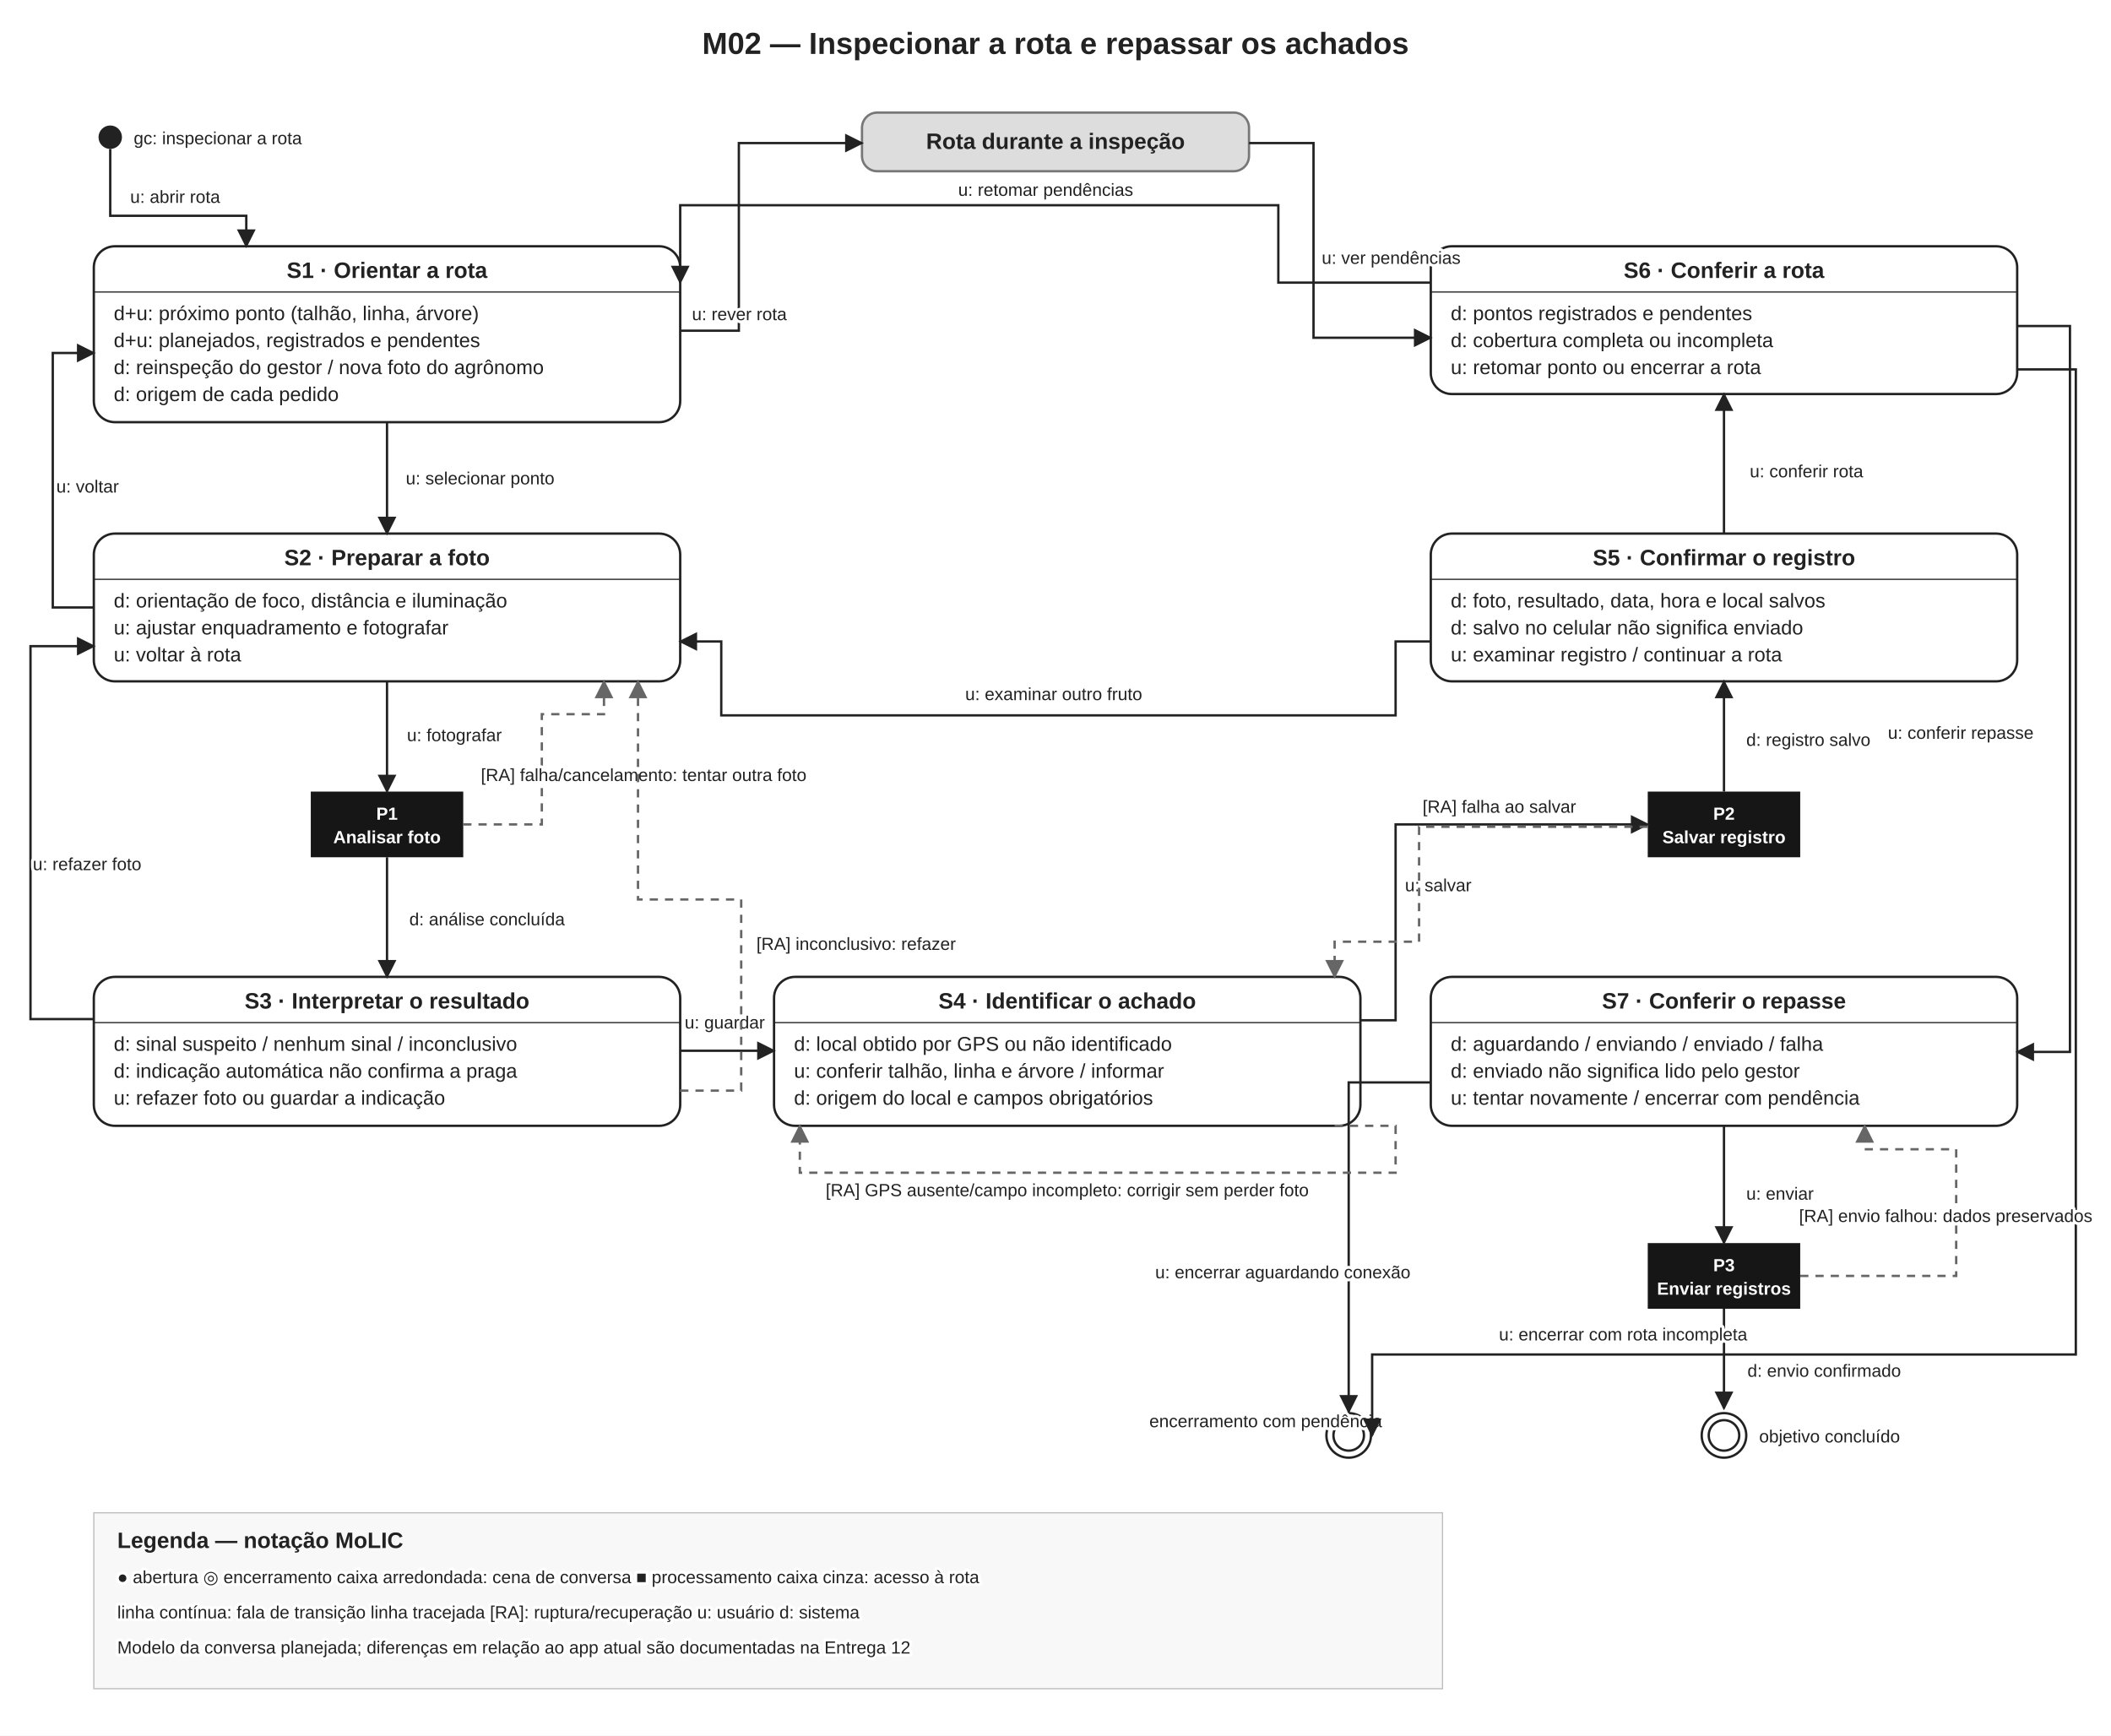
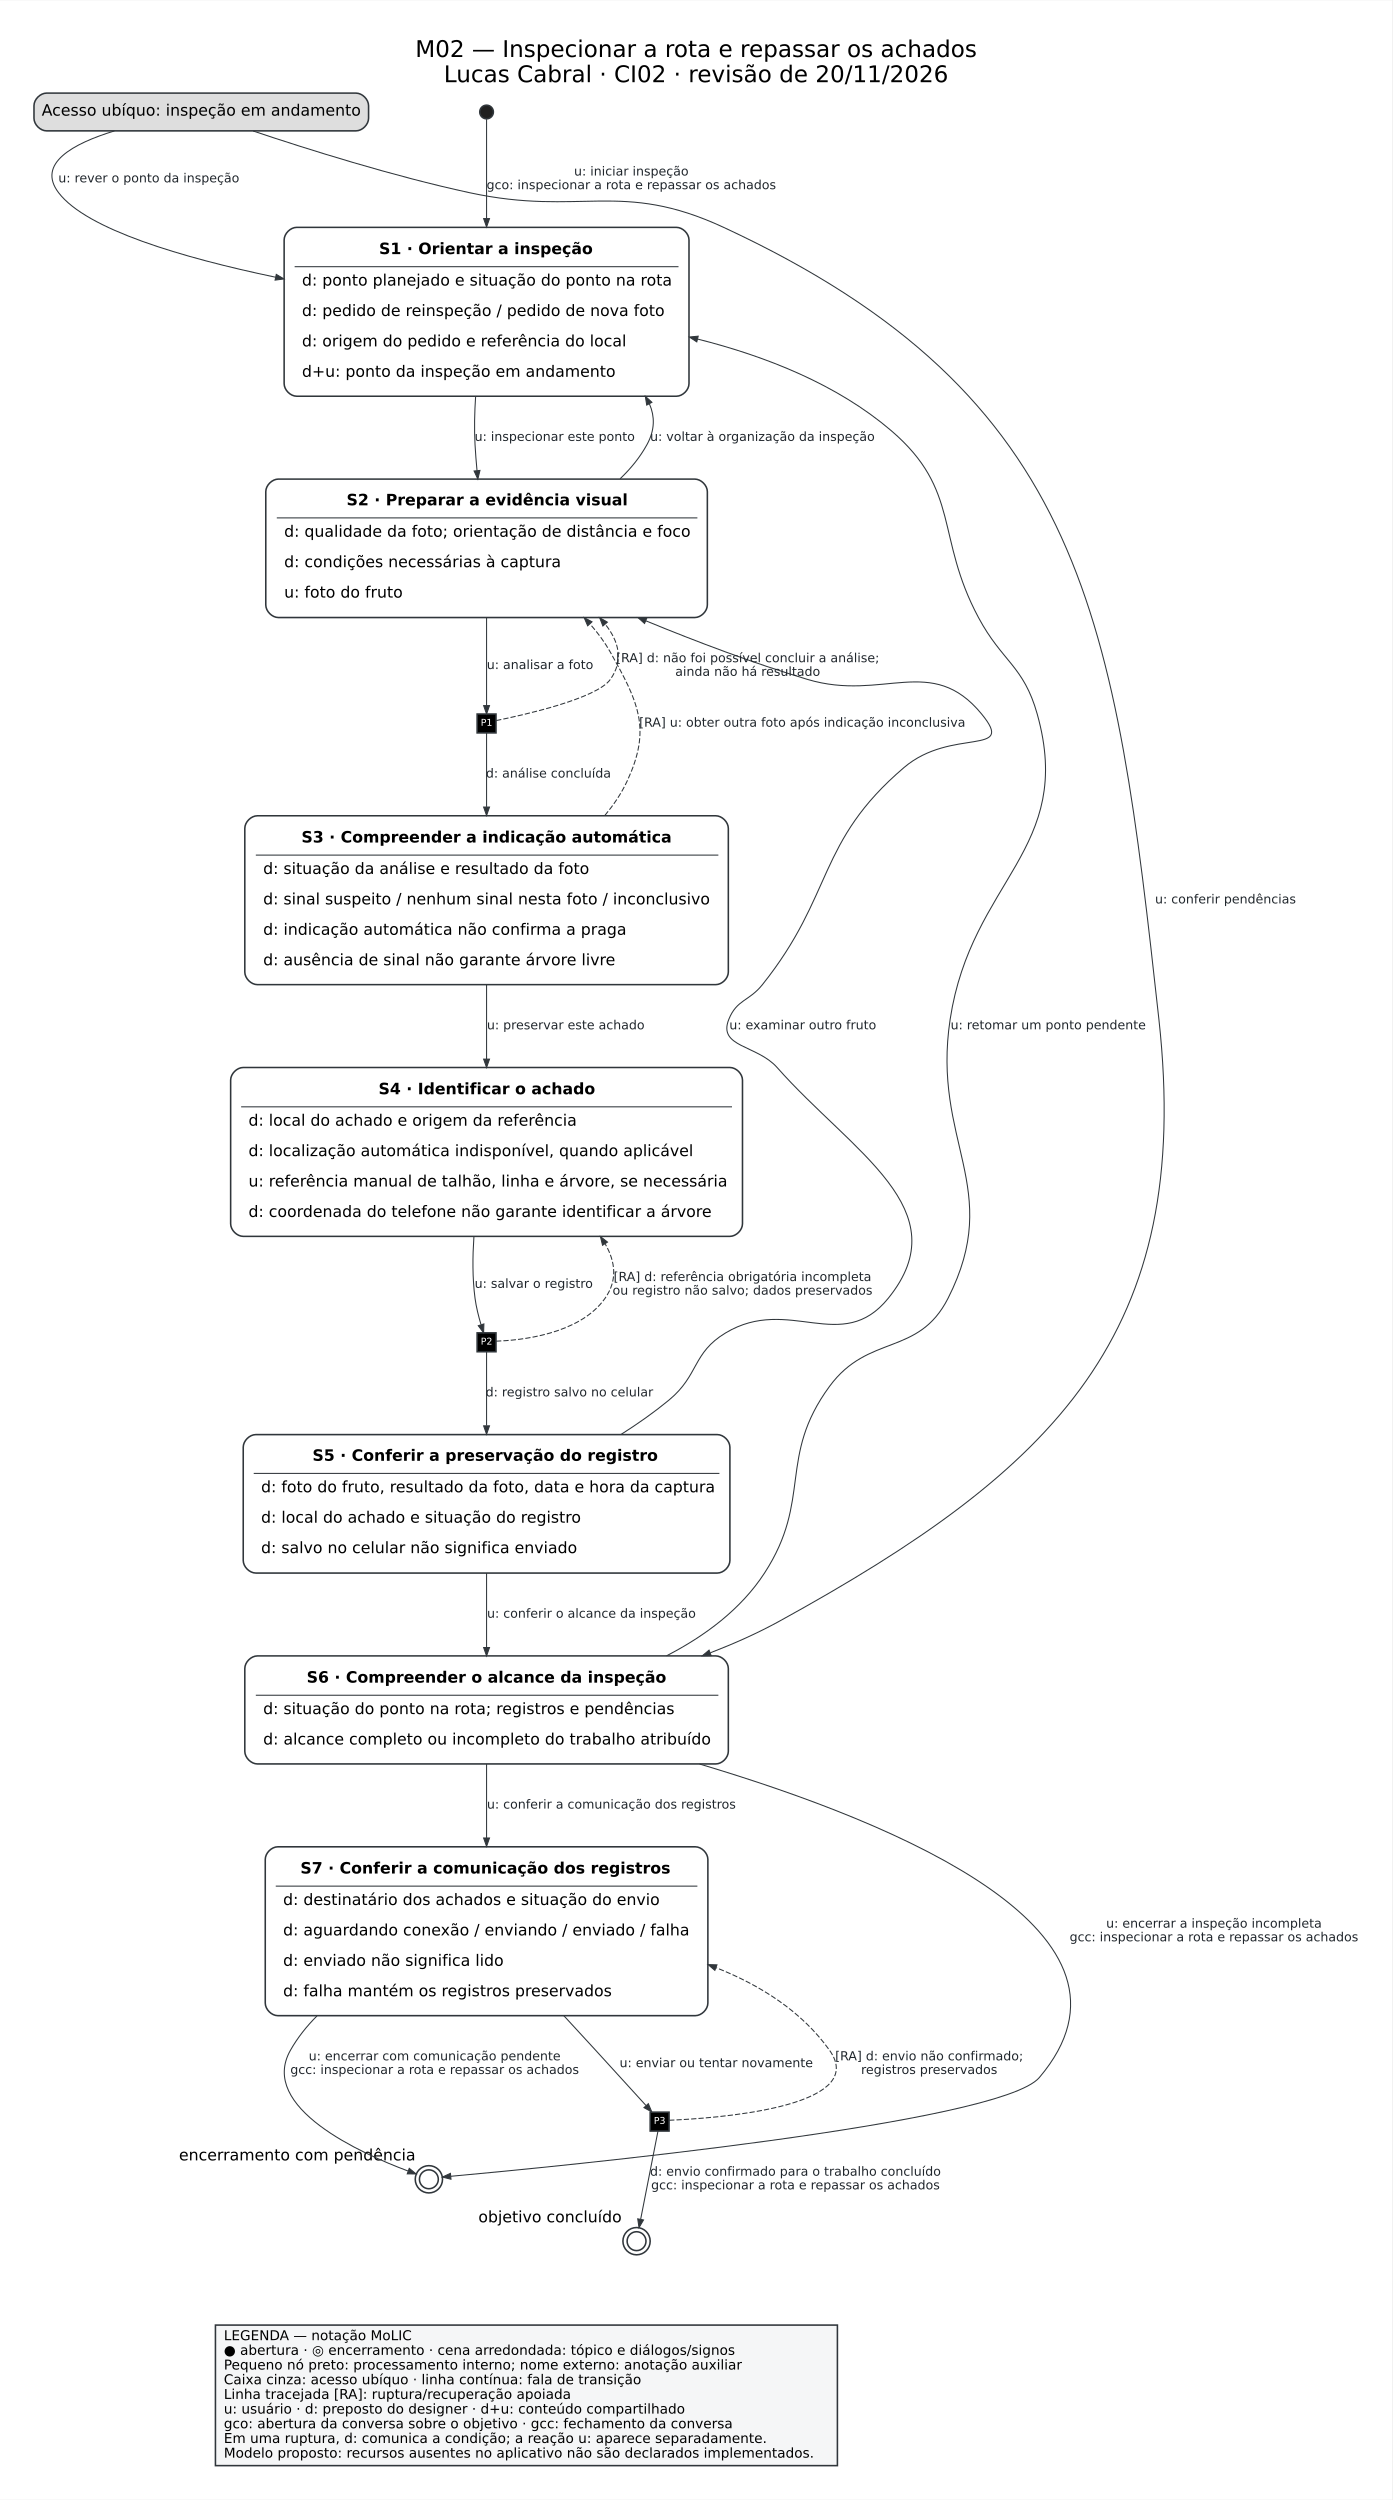
- <svg xmlns="http://www.w3.org/2000/svg" width="1800" height="1480" viewBox="0 0 1800 1480" role="img" aria-labelledby="ttl ds">
-   <defs>
-     <marker id="a" viewBox="0 0 10 10" refX="9" refY="5" markerWidth="8" markerHeight="8" orient="auto">
-       <path d="M0 0L10 5L0 10Z" fill="#222" />
-     </marker>
-     <marker id="b" viewBox="0 0 10 10" refX="9" refY="5" markerWidth="8" markerHeight="8" orient="auto">
-       <path d="M0 0L10 5L0 10Z" fill="#666" />
-     </marker>
-   </defs>
-   <style>text{font-family:Arial,Helvetica,sans-serif;fill:#222} .box{fill:white;stroke:#222;stroke-width:2}.main{fill:none;stroke:#222;stroke-width:2;marker-end:url(#a)}.rec{fill:none;stroke:#666;stroke-width:2;stroke-dasharray:7 6;marker-end:url(#b)}.t{font-size:26px;font-weight:bold}.h{font-size:19px;font-weight:bold}.body{font-size:17px}.lab{font-size:15px;paint-order:stroke;stroke:#fff;stroke-width:5px;stroke-linejoin:round}.p{fill:#161616}.pt{fill:#fff;font-size:15px;font-weight:bold}.gray{fill:#ddd;stroke:#777;stroke-width:2}</style>
-   <rect width="1800" height="1480" fill="white" />
-   <text x="900" y="46" class="t" text-anchor="middle">M02 — Inspecionar a rota e repassar os achados</text>
-   <circle cx="94" cy="117" r="10" fill="#222" />
-   <text x="114" y="123" class="lab" text-anchor="start">gc: inspecionar a rota</text>
-   <rect class="gray" x="735" y="96" width="330" height="50" rx="13" />
-   <text x="900" y="127" class="h" text-anchor="middle">Rota durante a inspeção</text>
-   <rect class="box" x="80" y="210" width="500" height="150" rx="18" />
-   <line x1="80" y1="249" x2="580" y2="249" stroke="#222" />
-   <text x="330" y="237" class="h" text-anchor="middle">S1 · Orientar a rota</text>
-   <text x="97" y="273" class="body" text-anchor="start">d+u: próximo ponto (talhão, linha, árvore)</text>
-   <text x="97" y="296" class="body" text-anchor="start">d+u: planejados, registrados e pendentes</text>
-   <text x="97" y="319" class="body" text-anchor="start">d: reinspeção do gestor / nova foto do agrônomo</text>
-   <text x="97" y="342" class="body" text-anchor="start">d: origem de cada pedido</text>
-   <rect class="box" x="80" y="455" width="500" height="126" rx="18" />
-   <line x1="80" y1="494" x2="580" y2="494" stroke="#222" />
-   <text x="330" y="482" class="h" text-anchor="middle">S2 · Preparar a foto</text>
-   <text x="97" y="518" class="body" text-anchor="start">d: orientação de foco, distância e iluminação</text>
-   <text x="97" y="541" class="body" text-anchor="start">u: ajustar enquadramento e fotografar</text>
-   <text x="97" y="564" class="body" text-anchor="start">u: voltar à rota</text>
-   <rect class="box" x="80" y="833" width="500" height="127" rx="18" />
-   <line x1="80" y1="872" x2="580" y2="872" stroke="#222" />
-   <text x="330" y="860" class="h" text-anchor="middle">S3 · Interpretar o resultado</text>
-   <text x="97" y="896" class="body" text-anchor="start">d: sinal suspeito / nenhum sinal / inconclusivo</text>
-   <text x="97" y="919" class="body" text-anchor="start">d: indicação automática não confirma a praga</text>
-   <text x="97" y="942" class="body" text-anchor="start">u: refazer foto ou guardar a indicação</text>
-   <rect class="box" x="660" y="833" width="500" height="127" rx="18" />
-   <line x1="660" y1="872" x2="1160" y2="872" stroke="#222" />
-   <text x="910" y="860" class="h" text-anchor="middle">S4 · Identificar o achado</text>
-   <text x="677" y="896" class="body" text-anchor="start">d: local obtido por GPS ou não identificado</text>
-   <text x="677" y="919" class="body" text-anchor="start">u: conferir talhão, linha e árvore / informar</text>
-   <text x="677" y="942" class="body" text-anchor="start">d: origem do local e campos obrigatórios</text>
-   <rect class="box" x="1220" y="455" width="500" height="126" rx="18" />
-   <line x1="1220" y1="494" x2="1720" y2="494" stroke="#222" />
-   <text x="1470" y="482" class="h" text-anchor="middle">S5 · Confirmar o registro</text>
-   <text x="1237" y="518" class="body" text-anchor="start">d: foto, resultado, data, hora e local salvos</text>
-   <text x="1237" y="541" class="body" text-anchor="start">d: salvo no celular não significa enviado</text>
-   <text x="1237" y="564" class="body" text-anchor="start">u: examinar registro / continuar a rota</text>
-   <rect class="box" x="1220" y="210" width="500" height="126" rx="18" />
-   <line x1="1220" y1="249" x2="1720" y2="249" stroke="#222" />
-   <text x="1470" y="237" class="h" text-anchor="middle">S6 · Conferir a rota</text>
-   <text x="1237" y="273" class="body" text-anchor="start">d: pontos registrados e pendentes</text>
-   <text x="1237" y="296" class="body" text-anchor="start">d: cobertura completa ou incompleta</text>
-   <text x="1237" y="319" class="body" text-anchor="start">u: retomar ponto ou encerrar a rota</text>
-   <rect class="box" x="1220" y="833" width="500" height="127" rx="18" />
-   <line x1="1220" y1="872" x2="1720" y2="872" stroke="#222" />
-   <text x="1470" y="860" class="h" text-anchor="middle">S7 · Conferir o repasse</text>
-   <text x="1237" y="896" class="body" text-anchor="start">d: aguardando / enviando / enviado / falha</text>
-   <text x="1237" y="919" class="body" text-anchor="start">d: enviado não significa lido pelo gestor</text>
-   <text x="1237" y="942" class="body" text-anchor="start">u: tentar novamente / encerrar com pendência</text>
-   <rect class="p" x="265" y="675" width="130" height="56" />
-   <text x="330" y="699" class="pt" text-anchor="middle">P1</text>
-   <text x="330" y="719" class="pt" text-anchor="middle">Analisar foto</text>
-   <rect class="p" x="1405" y="675" width="130" height="56" />
-   <text x="1470" y="699" class="pt" text-anchor="middle">P2</text>
-   <text x="1470" y="719" class="pt" text-anchor="middle">Salvar registro</text>
-   <rect class="p" x="1405" y="1060" width="130" height="56" />
-   <text x="1470" y="1084" class="pt" text-anchor="middle">P3</text>
-   <text x="1470" y="1104" class="pt" text-anchor="middle">Enviar registros</text>
-   <path d="M94 127V184H210V210" class="main" />
-   <text x="111" y="173" class="lab" text-anchor="start">u: abrir rota</text>
-   <path d="M330 360V455" class="main" />
-   <text x="346" y="413" class="lab" text-anchor="start">u: selecionar ponto</text>
-   <path d="M330 581V675" class="main" />
-   <text x="347" y="632" class="lab" text-anchor="start">u: fotografar</text>
-   <path d="M330 731V833" class="main" />
-   <text x="349" y="789" class="lab" text-anchor="start">d: análise concluída</text>
-   <path d="M580 896H660" class="main" />
-   <text x="618" y="877" class="lab" text-anchor="middle">u: guardar</text>
-   <path d="M1160 870H1190V703H1405" class="main" />
-   <text x="1198" y="760" class="lab" text-anchor="start">u: salvar</text>
-   <path d="M1470 675V581" class="main" />
-   <text x="1489" y="636" class="lab" text-anchor="start">d: registro salvo</text>
-   <path d="M1470 455V336" class="main" />
-   <text x="1492" y="407" class="lab" text-anchor="start">u: conferir rota</text>
-   <path d="M1720 278H1765V897H1720" class="main" />
-   <text x="1734" y="630" class="lab" text-anchor="end">u: conferir repasse</text>
-   <path d="M1470 960V1060" class="main" />
-   <text x="1489" y="1023" class="lab" text-anchor="start">u: enviar</text>
-   <path d="M1470 1116V1201" class="main" />
-   <text x="1490" y="1174" class="lab" text-anchor="start">d: envio confirmado</text>
-   <circle cx="1470" cy="1224" r="19" fill="white" stroke="#222" stroke-width="2" />
-   <circle cx="1470" cy="1224" r="13" fill="white" stroke="#222" stroke-width="2" />
-   <text x="1500" y="1230" class="lab" text-anchor="start">objetivo concluído</text>
-   <path d="M80 518H45V301H80" class="main" />
-   <text x="48" y="420" class="lab" text-anchor="start">u: voltar</text>
-   <path d="M80 869H26V551H80" class="main" />
-   <text x="28" y="742" class="lab" text-anchor="start">u: refazer foto</text>
-   <path d="M1220 547H1190V610H615V547H580" class="main" />
-   <text x="823" y="597" class="lab" text-anchor="start">u: examinar outro fruto</text>
-   <path d="M1220 241H1090V175H580V241" class="main" />
-   <text x="817" y="167" class="lab" text-anchor="start">u: retomar pendências</text>
-   <path d="M580 282H630V122H735" class="main" />
-   <text x="590" y="273" class="lab" text-anchor="start">u: rever rota</text>
-   <path d="M1065 122H1120V288H1220" class="main" />
-   <text x="1127" y="225" class="lab" text-anchor="start">u: ver pendências</text>
-   <circle cx="1150" cy="1224" r="19" fill="white" stroke="#222" stroke-width="2" />
-   <circle cx="1150" cy="1224" r="13" fill="white" stroke="#222" stroke-width="2" />
-   <text x="980" y="1217" class="lab" text-anchor="start">encerramento com pendência</text>
-   <path d="M1220 923H1150V1204" class="main" />
-   <text x="985" y="1090" class="lab" text-anchor="start">u: encerrar aguardando conexão</text>
-   <path d="M1720 315H1770V1155H1170V1224" class="main" />
-   <text x="1384" y="1143" class="lab" text-anchor="middle">u: encerrar com rota incompleta</text>
-   <path d="M395 703H462V609H515V581" class="rec" />
-   <text x="410" y="666" class="lab" text-anchor="start">[RA] falha/cancelamento: tentar outra foto</text>
-   <path d="M580 930H632V767H544V581" class="rec" />
-   <text x="645" y="810" class="lab" text-anchor="start">[RA] inconclusivo: refazer</text>
-   <path d="M1138 960H1190V1000H682V960" class="rec" />
-   <text x="910" y="1020" class="lab" text-anchor="middle">[RA] GPS ausente/campo incompleto: corrigir sem perder foto</text>
-   <path d="M1405 705H1210V803H1138V833" class="rec" />
-   <text x="1213" y="693" class="lab" text-anchor="start">[RA] falha ao salvar</text>
-   <path d="M1535 1088H1668V980H1590V960" class="rec" />
-   <text x="1534" y="1042" class="lab" text-anchor="start">[RA] envio falhou: dados preservados</text>
-   <rect x="80" y="1290" width="1150" height="150" fill="#f8f8f8" stroke="#bcbcbc" />
-   <text x="100" y="1320" class="h" text-anchor="start">Legenda — notação MoLIC</text>
-   <text x="100" y="1350" class="lab" text-anchor="start">● abertura   ◎ encerramento   caixa arredondada: cena de conversa   ■ processamento   caixa cinza: acesso à rota</text>
-   <text x="100" y="1380" class="lab" text-anchor="start">linha contínua: fala de transição   linha tracejada [RA]: ruptura/recuperação   u: usuário   d: sistema</text>
-   <text x="100" y="1410" class="lab" text-anchor="start">Modelo da conversa planejada; diferenças em relação ao app atual são documentadas na Entrega 12</text>
+ <svg xmlns="http://www.w3.org/2000/svg" width="1327pt" height="2383pt" viewBox="0.00 0.00 1327.30 2382.80">
+   <g id="graph0" class="graph" transform="scale(1 1) rotate(0) translate(32.4 2350.4)">
+     <polygon fill="white" stroke="transparent" points="-32.4,32.4 -32.4,-2350.4 1294.9,-2350.4 1294.9,32.4 -32.4,32.4" />
+     <text text-anchor="middle" x="631.25" y="-2296.4" font-family="DejaVu Sans" font-size="22.00">M02 — Inspecionar a rota e repassar os achados</text>
+     <text text-anchor="middle" x="631.25" y="-2272.4" font-family="DejaVu Sans" font-size="22.00">Lucas Cabral · CI02 · revisão de 20/11/2026</text>
+     <g id="node1" class="node">
+       <path fill="none" stroke="#30363b" stroke-width="1.5" d="M612.5,-2134C612.5,-2134 250.5,-2134 250.5,-2134 244.5,-2134 238.5,-2128 238.5,-2122 238.5,-2122 238.5,-1985 238.5,-1985 238.5,-1979 244.5,-1973 250.5,-1973 250.5,-1973 612.5,-1973 612.5,-1973 618.5,-1973 624.5,-1979 624.5,-1985 624.5,-1985 624.5,-2122 624.5,-2122 624.5,-2128 618.5,-2134 612.5,-2134" />
+       <text text-anchor="start" x="329" y="-2108.5" font-family="DejaVu Sans" font-weight="bold" font-size="15.00">S1 · Orientar a inspeção</text>
+       <text text-anchor="start" x="255.5" y="-2078.5" font-family="DejaVu Sans" font-size="15.00">d: ponto planejado e situação do ponto na rota</text>
+       <text text-anchor="start" x="255.5" y="-2049.5" font-family="DejaVu Sans" font-size="15.00">d: pedido de reinspeção / pedido de nova foto</text>
+       <text text-anchor="start" x="255.5" y="-2020.5" font-family="DejaVu Sans" font-size="15.00">d: origem do pedido e referência do local</text>
+       <text text-anchor="start" x="255.5" y="-1991.5" font-family="DejaVu Sans" font-size="15.00">d+u: ponto da inspeção em andamento</text>
+       <polygon fill="#30363b" stroke="#30363b" points="248.5,-2096.5 248.5,-2096.5 614.5,-2096.5 614.5,-2096.5 248.5,-2096.5" />
+     </g>
+     <g id="node2" class="node">
+       <path fill="none" stroke="#30363b" stroke-width="1.5" d="M630,-1894C630,-1894 233,-1894 233,-1894 227,-1894 221,-1888 221,-1882 221,-1882 221,-1774 221,-1774 221,-1768 227,-1762 233,-1762 233,-1762 630,-1762 630,-1762 636,-1762 642,-1768 642,-1774 642,-1774 642,-1882 642,-1882 642,-1888 636,-1894 630,-1894" />
+       <text text-anchor="start" x="298" y="-1869" font-family="DejaVu Sans" font-weight="bold" font-size="15.00">S2 · Preparar a evidência visual</text>
+       <text text-anchor="start" x="238.5" y="-1839" font-family="DejaVu Sans" font-size="15.00">d: qualidade da foto; orientação de distância e foco</text>
+       <text text-anchor="start" x="238.5" y="-1810" font-family="DejaVu Sans" font-size="15.00">d: condições necessárias à captura</text>
+       <text text-anchor="start" x="238.5" y="-1781" font-family="DejaVu Sans" font-size="15.00">u: foto do fruto</text>
+       <polygon fill="#30363b" stroke="#30363b" points="231.5,-1857 231.5,-1857 632.5,-1857 632.5,-1857 231.5,-1857" />
+     </g>
+     <g id="edge2" class="edge">
+       <path fill="none" stroke="#30363b" d="M421.07,-1972.89C420.06,-1957.67 419.67,-1941.85 420.5,-1927 420.95,-1918.9 421.61,-1910.45 422.39,-1902.04" />
+       <polygon fill="#30363b" stroke="#30363b" points="425.19,-1902.25 423.17,-1894.02 419.61,-1901.71 425.19,-1902.25" />
+       <text text-anchor="middle" x="496.5" y="-1930.4" font-family="DejaVu Sans" font-size="12.00" fill="#20262c">u: inspecionar este ponto</text>
+     </g>
+     <g id="edge20" class="edge">
+       <path fill="none" stroke="#30363b" d="M558.79,-1894.26C568.95,-1903.94 577.84,-1914.82 584.5,-1927 592.08,-1940.85 592,-1953.78 586.78,-1965.66" />
+       <polygon fill="#30363b" stroke="#30363b" points="584.2,-1964.55 582.88,-1972.92 589.13,-1967.2 584.2,-1964.55" />
+       <text text-anchor="middle" x="694.5" y="-1930.4" font-family="DejaVu Sans" font-size="12.00" fill="#20262c">u: voltar à organização da inspeção</text>
+     </g>
+     <g id="node12" class="node">
+       <polygon fill="black" stroke="#30363b" stroke-width="1.5" points="440.5,-1670 422.5,-1670 422.5,-1652 440.5,-1652 440.5,-1670" />
+       <text text-anchor="middle" x="431.5" y="-1658.8" font-family="DejaVu Sans" font-size="9.00" fill="white">P1</text>
+       <text text-anchor="middle" x="394.5" y="-1672.8" font-family="DejaVu Sans" font-size="9.00" fill="white">Analisar foto</text>
+     </g>
+     <g id="edge3" class="edge">
+       <path fill="none" stroke="#30363b" d="M431.5,-1761.79C431.5,-1731.3 431.5,-1697.52 431.5,-1678.12" />
+       <polygon fill="#30363b" stroke="#30363b" points="434.3,-1678.06 431.5,-1670.06 428.7,-1678.06 434.3,-1678.06" />
+       <text text-anchor="middle" x="482.5" y="-1712.9" font-family="DejaVu Sans" font-size="12.00" fill="#20262c">u: analisar a foto</text>
+     </g>
+     <g id="node3" class="node">
+       <path fill="none" stroke="#30363b" stroke-width="1.5" d="M650,-1573C650,-1573 213,-1573 213,-1573 207,-1573 201,-1567 201,-1561 201,-1561 201,-1424 201,-1424 201,-1418 207,-1412 213,-1412 213,-1412 650,-1412 650,-1412 656,-1412 662,-1418 662,-1424 662,-1424 662,-1561 662,-1561 662,-1567 656,-1573 650,-1573" />
+       <text text-anchor="start" x="255" y="-1547.5" font-family="DejaVu Sans" font-weight="bold" font-size="15.00">S3 · Compreender a indicação automática</text>
+       <text text-anchor="start" x="218.5" y="-1517.5" font-family="DejaVu Sans" font-size="15.00">d: situação da análise e resultado da foto</text>
+       <text text-anchor="start" x="218.5" y="-1488.5" font-family="DejaVu Sans" font-size="15.00">d: sinal suspeito / nenhum sinal nesta foto / inconclusivo</text>
+       <text text-anchor="start" x="218.5" y="-1459.5" font-family="DejaVu Sans" font-size="15.00">d: indicação automática não confirma a praga</text>
+       <text text-anchor="start" x="218.5" y="-1430.5" font-family="DejaVu Sans" font-size="15.00">d: ausência de sinal não garante árvore livre</text>
+       <polygon fill="#30363b" stroke="#30363b" points="211.5,-1535.5 211.5,-1535.5 652.5,-1535.5 652.5,-1535.5 211.5,-1535.5" />
+     </g>
+     <g id="edge6" class="edge">
+       <path fill="none" stroke="#30363b" stroke-dasharray="5,2" d="M544.27,-1573.31C552.71,-1583.38 560.05,-1594.3 565.5,-1606 588.79,-1655.97 576.46,-1680.92 549.5,-1729 544.21,-1738.44 537.62,-1747.35 530.28,-1755.67" />
+       <polygon fill="#30363b" stroke="#30363b" points="527.9,-1754.13 524.54,-1761.91 532.02,-1757.92 527.9,-1754.13" />
+       <text text-anchor="middle" x="732.5" y="-1657.9" font-family="DejaVu Sans" font-size="12.00" fill="#20262c">[RA] u: obter outra foto após indicação inconclusiva</text>
+     </g>
+     <g id="node4" class="node">
+       <path fill="none" stroke="#30363b" stroke-width="1.5" d="M663.5,-1333C663.5,-1333 199.5,-1333 199.5,-1333 193.5,-1333 187.5,-1327 187.5,-1321 187.5,-1321 187.5,-1184 187.5,-1184 187.5,-1178 193.5,-1172 199.5,-1172 199.5,-1172 663.5,-1172 663.5,-1172 669.5,-1172 675.5,-1178 675.5,-1184 675.5,-1184 675.5,-1321 675.5,-1321 675.5,-1327 669.5,-1333 663.5,-1333" />
+       <text text-anchor="start" x="328.5" y="-1307.5" font-family="DejaVu Sans" font-weight="bold" font-size="15.00">S4 · Identificar o achado</text>
+       <text text-anchor="start" x="204.5" y="-1277.5" font-family="DejaVu Sans" font-size="15.00">d: local do achado e origem da referência</text>
+       <text text-anchor="start" x="204.5" y="-1248.5" font-family="DejaVu Sans" font-size="15.00">d: localização automática indisponível, quando aplicável</text>
+       <text text-anchor="start" x="204.5" y="-1219.5" font-family="DejaVu Sans" font-size="15.00">u: referência manual de talhão, linha e árvore, se necessária</text>
+       <text text-anchor="start" x="204.5" y="-1190.5" font-family="DejaVu Sans" font-size="15.00">d: coordenada do telefone não garante identificar a árvore</text>
+       <polygon fill="#30363b" stroke="#30363b" points="197.5,-1295.5 197.5,-1295.5 665.5,-1295.5 665.5,-1295.5 197.5,-1295.5" />
+     </g>
+     <g id="edge7" class="edge">
+       <path fill="none" stroke="#30363b" d="M431.5,-1411.92C431.5,-1389.19 431.5,-1364.31 431.5,-1341.13" />
+       <polygon fill="#30363b" stroke="#30363b" points="434.3,-1341.01 431.5,-1333.01 428.7,-1341.01 434.3,-1341.01" />
+       <text text-anchor="middle" x="507" y="-1369.4" font-family="DejaVu Sans" font-size="12.00" fill="#20262c">u: preservar este achado</text>
+     </g>
+     <g id="node13" class="node">
+       <polygon fill="black" stroke="#30363b" stroke-width="1.5" points="440.5,-1080 422.5,-1080 422.5,-1062 440.5,-1062 440.5,-1080" />
+       <text text-anchor="middle" x="431.5" y="-1068.8" font-family="DejaVu Sans" font-size="9.00" fill="white">P2</text>
+       <text text-anchor="middle" x="389.5" y="-1082.8" font-family="DejaVu Sans" font-size="9.00" fill="white">Salvar registro</text>
+     </g>
+     <g id="edge8" class="edge">
+       <path fill="none" stroke="#30363b" d="M419.45,-1171.89C418.11,-1152.57 417.99,-1132.01 420.5,-1113 421.61,-1104.6 423.94,-1095.47 426.17,-1087.97" />
+       <polygon fill="#30363b" stroke="#30363b" points="428.94,-1088.51 428.67,-1080.04 423.6,-1086.83 428.94,-1088.51" />
+       <text text-anchor="middle" x="476.5" y="-1122.9" font-family="DejaVu Sans" font-size="12.00" fill="#20262c">u: salvar o registro</text>
+     </g>
+     <g id="node5" class="node">
+       <path fill="none" stroke="#30363b" stroke-width="1.5" d="M651.5,-983C651.5,-983 211.5,-983 211.5,-983 205.5,-983 199.5,-977 199.5,-971 199.5,-971 199.5,-863 199.5,-863 199.5,-857 205.5,-851 211.5,-851 211.5,-851 651.5,-851 651.5,-851 657.5,-851 663.5,-857 663.5,-863 663.5,-863 663.5,-971 663.5,-971 663.5,-977 657.5,-983 651.5,-983" />
+       <text text-anchor="start" x="265.5" y="-958" font-family="DejaVu Sans" font-weight="bold" font-size="15.00">S5 · Conferir a preservação do registro</text>
+       <text text-anchor="start" x="216.5" y="-928" font-family="DejaVu Sans" font-size="15.00">d: foto do fruto, resultado da foto, data e hora da captura</text>
+       <text text-anchor="start" x="216.5" y="-899" font-family="DejaVu Sans" font-size="15.00">d: local do achado e situação do registro</text>
+       <text text-anchor="start" x="216.5" y="-870" font-family="DejaVu Sans" font-size="15.00">d: salvo no celular não significa enviado</text>
+       <polygon fill="#30363b" stroke="#30363b" points="209.5,-946 209.5,-946 653.5,-946 653.5,-946 209.5,-946" />
+     </g>
+     <g id="edge11" class="edge">
+       <path fill="none" stroke="#30363b" d="M559.51,-983.04C575.59,-993.22 591.35,-1004.28 605.5,-1016 634.17,-1039.73 627.58,-1060.87 659.5,-1080 719.92,-1116.2 770.18,-1058.26 814.5,-1113 882.79,-1197.36 780.42,-1251.71 708.5,-1333 689.34,-1354.65 651.64,-1352.2 662.5,-1379 670.17,-1397.93 681.75,-1396.04 694.5,-1412 763.05,-1497.82 745.93,-1547.72 829.5,-1619 874.77,-1657.61 937.1,-1629.06 903.5,-1670 855.78,-1728.14 809.57,-1681.45 737.5,-1703 686.31,-1718.31 631.83,-1738.91 583.24,-1758.92" />
+       <polygon fill="#30363b" stroke="#30363b" points="582.12,-1756.35 575.8,-1762 584.26,-1761.53 582.12,-1756.35" />
+       <text text-anchor="middle" x="733" y="-1369.4" font-family="DejaVu Sans" font-size="12.00" fill="#20262c">u: examinar outro fruto</text>
+     </g>
+     <g id="node6" class="node">
+       <path fill="none" stroke="#30363b" stroke-width="1.5" d="M650,-772C650,-772 213,-772 213,-772 207,-772 201,-766 201,-760 201,-760 201,-681 201,-681 201,-675 207,-669 213,-669 213,-669 650,-669 650,-669 656,-669 662,-675 662,-681 662,-681 662,-760 662,-760 662,-766 656,-772 650,-772" />
+       <text text-anchor="start" x="260" y="-746.5" font-family="DejaVu Sans" font-weight="bold" font-size="15.00">S6 · Compreender o alcance da inspeção</text>
+       <text text-anchor="start" x="218.5" y="-716.5" font-family="DejaVu Sans" font-size="15.00">d: situação do ponto na rota; registros e pendências</text>
+       <text text-anchor="start" x="218.5" y="-687.5" font-family="DejaVu Sans" font-size="15.00">d: alcance completo ou incompleto do trabalho atribuído</text>
+       <polygon fill="#30363b" stroke="#30363b" points="211.5,-734.5 211.5,-734.5 652.5,-734.5 652.5,-734.5 211.5,-734.5" />
+     </g>
+     <g id="edge12" class="edge">
+       <path fill="none" stroke="#30363b" d="M431.5,-850.96C431.5,-828.05 431.5,-802.44 431.5,-780.09" />
+       <polygon fill="#30363b" stroke="#30363b" points="434.3,-780.01 431.5,-772.01 428.7,-780.01 434.3,-780.01" />
+       <text text-anchor="middle" x="531.5" y="-808.4" font-family="DejaVu Sans" font-size="12.00" fill="#20262c">u: conferir o alcance da inspeção</text>
+     </g>
+     <g id="edge13" class="edge">
+       <path fill="none" stroke="#30363b" d="M603.05,-772.08C639.72,-790.96 674.12,-816.54 696.5,-851 742.13,-921.25 708.92,-961.48 758.5,-1029 795.54,-1079.44 843.18,-1057.19 871.5,-1113 924.99,-1218.43 855.68,-1262.13 873.5,-1379 893.78,-1511.95 992.81,-1540.5 956.5,-1670 943.58,-1716.09 923.09,-1719.8 900.5,-1762 859.3,-1838.95 883.75,-1883.17 817.5,-1940 765.83,-1984.33 697.5,-2011.21 632.7,-2027.5" />
+       <polygon fill="#30363b" stroke="#30363b" points="631.92,-2024.81 624.82,-2029.44 633.26,-2030.25 631.92,-2024.81" />
+       <text text-anchor="middle" x="967" y="-1369.4" font-family="DejaVu Sans" font-size="12.00" fill="#20262c">u: retomar um ponto pendente</text>
+     </g>
+     <g id="node7" class="node">
+       <path fill="none" stroke="#30363b" stroke-width="1.5" d="M630.5,-590C630.5,-590 232.5,-590 232.5,-590 226.5,-590 220.5,-584 220.5,-578 220.5,-578 220.5,-441 220.5,-441 220.5,-435 226.5,-429 232.5,-429 232.5,-429 630.5,-429 630.5,-429 636.5,-429 642.5,-435 642.5,-441 642.5,-441 642.5,-578 642.5,-578 642.5,-584 636.5,-590 630.5,-590" />
+       <text text-anchor="start" x="254" y="-564.5" font-family="DejaVu Sans" font-weight="bold" font-size="15.00">S7 · Conferir a comunicação dos registros</text>
+       <text text-anchor="start" x="237.5" y="-534.5" font-family="DejaVu Sans" font-size="15.00">d: destinatário dos achados e situação do envio</text>
+       <text text-anchor="start" x="237.5" y="-505.5" font-family="DejaVu Sans" font-size="15.00">d: aguardando conexão / enviando / enviado / falha</text>
+       <text text-anchor="start" x="237.5" y="-476.5" font-family="DejaVu Sans" font-size="15.00">d: enviado não significa lido</text>
+       <text text-anchor="start" x="237.5" y="-447.5" font-family="DejaVu Sans" font-size="15.00">d: falha mantém os registros preservados</text>
+       <polygon fill="#30363b" stroke="#30363b" points="230.5,-552.5 230.5,-552.5 632.5,-552.5 632.5,-552.5 230.5,-552.5" />
+     </g>
+     <g id="edge14" class="edge">
+       <path fill="none" stroke="#30363b" d="M431.5,-668.91C431.5,-647.74 431.5,-622.51 431.5,-598.48" />
+       <polygon fill="#30363b" stroke="#30363b" points="434.3,-598.39 431.5,-590.39 428.7,-598.39 434.3,-598.39" />
+       <text text-anchor="middle" x="550.5" y="-626.4" font-family="DejaVu Sans" font-size="12.00" fill="#20262c">u: conferir a comunicação dos registros</text>
+     </g>
+     <g id="node10" class="node">
+       <ellipse fill="none" stroke="#30363b" stroke-width="1.5" cx="376.5" cy="-273" rx="9" ry="9" />
+       <ellipse fill="none" stroke="#30363b" stroke-width="1.5" cx="376.5" cy="-273" rx="13" ry="13" />
+       <text text-anchor="middle" x="251" y="-291" font-family="DejaVu Sans" font-size="15.00">encerramento com pendência</text>
+     </g>
+     <g id="edge18" class="edge">
+       <path fill="none" stroke="#30363b" d="M634.57,-668.93C828.22,-611.15 1074.46,-506.65 958.5,-370 921.12,-325.94 497.31,-284.95 397.47,-275.87" />
+       <polygon fill="#30363b" stroke="#30363b" points="397.56,-273.06 389.34,-275.13 397.05,-278.64 397.56,-273.06" />
+       <text text-anchor="middle" x="1125" y="-512.9" font-family="DejaVu Sans" font-size="12.00" fill="#20262c">u: encerrar a inspeção incompleta</text>
+       <text text-anchor="middle" x="1125" y="-499.9" font-family="DejaVu Sans" font-size="12.00" fill="#20262c">gcc: inspecionar a rota e repassar os achados</text>
+     </g>
+     <g id="edge19" class="edge">
+       <path fill="none" stroke="#30363b" d="M269.83,-428.76C259.97,-418.93 251.31,-408.04 244.5,-396 213.62,-341.39 312.65,-297.31 356.59,-280.9" />
+       <polygon fill="#30363b" stroke="#30363b" points="357.79,-283.45 364.35,-278.08 355.88,-278.18 357.79,-283.45" />
+       <text text-anchor="middle" x="382" y="-386.4" font-family="DejaVu Sans" font-size="12.00" fill="#20262c">u: encerrar com comunicação pendente</text>
+       <text text-anchor="middle" x="382" y="-373.4" font-family="DejaVu Sans" font-size="12.00" fill="#20262c">gcc: inspecionar a rota e repassar os achados</text>
+     </g>
+     <g id="node14" class="node">
+       <polygon fill="black" stroke="#30363b" stroke-width="1.5" points="605.5,-337 587.5,-337 587.5,-319 605.5,-319 605.5,-337" />
+       <text text-anchor="middle" x="596.5" y="-325.8" font-family="DejaVu Sans" font-size="9.00" fill="white">P3</text>
+       <text text-anchor="middle" x="552" y="-339.8" font-family="DejaVu Sans" font-size="9.00" fill="white">Enviar registros</text>
+     </g>
+     <g id="edge15" class="edge">
+       <path fill="none" stroke="#30363b" d="M505.15,-428.98C515.36,-417.91 525.7,-406.68 535.5,-396 552.13,-377.87 571.21,-356.88 583.54,-343.3" />
+       <polygon fill="#30363b" stroke="#30363b" points="585.71,-345.08 589.01,-337.27 581.56,-341.31 585.71,-345.08" />
+       <text text-anchor="middle" x="650.5" y="-379.9" font-family="DejaVu Sans" font-size="12.00" fill="#20262c">u: enviar ou tentar novamente</text>
+     </g>
+     <g id="node8" class="node">
+       <ellipse fill="#202020" stroke="#30363b" stroke-width="1.5" cx="431.5" cy="-2244" rx="6.5" ry="6.5" />
+     </g>
+     <g id="edge1" class="edge">
+       <path fill="none" stroke="#30363b" d="M431.5,-2237.15C431.5,-2222.36 431.5,-2181.83 431.5,-2142.7" />
+       <polygon fill="#30363b" stroke="#30363b" points="434.3,-2142.38 431.5,-2134.38 428.7,-2142.38 434.3,-2142.38" />
+       <text text-anchor="middle" x="569.5" y="-2183.4" font-family="DejaVu Sans" font-size="12.00" fill="#20262c">u: iniciar inspeção</text>
+       <text text-anchor="middle" x="569.5" y="-2170.4" font-family="DejaVu Sans" font-size="12.00" fill="#20262c">gco: inspecionar a rota e repassar os achados</text>
+     </g>
+     <g id="node9" class="node">
+       <ellipse fill="none" stroke="#30363b" stroke-width="1.5" cx="574.5" cy="-214" rx="9" ry="9" />
+       <ellipse fill="none" stroke="#30363b" stroke-width="1.5" cx="574.5" cy="-214" rx="13" ry="13" />
+       <text text-anchor="middle" x="492" y="-232" font-family="DejaVu Sans" font-size="15.00">objetivo concluído</text>
+     </g>
+     <g id="node15" class="node">
+       <polygon fill="#f5f6f7" stroke="#30363b" stroke-width="1.5" points="766,-134 173,-134 173,0 766,0 766,-134" />
+       <text text-anchor="start" x="181" y="-119.6" font-family="DejaVu Sans" font-size="13.00">LEGENDA — notação MoLIC</text>
+       <text text-anchor="start" x="181" y="-105.6" font-family="DejaVu Sans" font-size="13.00">● abertura · ◎ encerramento · cena arredondada: tópico e diálogos/signos</text>
+       <text text-anchor="start" x="181" y="-91.6" font-family="DejaVu Sans" font-size="13.00">Pequeno nó preto: processamento interno; nome externo: anotação auxiliar</text>
+       <text text-anchor="start" x="181" y="-77.6" font-family="DejaVu Sans" font-size="13.00">Caixa cinza: acesso ubíquo · linha contínua: fala de transição</text>
+       <text text-anchor="start" x="181" y="-63.6" font-family="DejaVu Sans" font-size="13.00">Linha tracejada [RA]: ruptura/recuperação apoiada</text>
+       <text text-anchor="start" x="181" y="-49.6" font-family="DejaVu Sans" font-size="13.00">u: usuário · d: preposto do designer · d+u: conteúdo compartilhado</text>
+       <text text-anchor="start" x="181" y="-35.6" font-family="DejaVu Sans" font-size="13.00">gco: abertura da conversa sobre o objetivo · gcc: fechamento da conversa</text>
+       <text text-anchor="start" x="181" y="-21.6" font-family="DejaVu Sans" font-size="13.00">Em uma ruptura, d: comunica a condição; a reação u: aparece separadamente.</text>
+       <text text-anchor="start" x="181" y="-7.6" font-family="DejaVu Sans" font-size="13.00">Modelo proposto: recursos ausentes no aplicativo não são declarados implementados.</text>
+     </g>
+     <g id="node11" class="node">
+       <path fill="#dedede" stroke="#30363b" stroke-width="1.5" d="M307,-2262C307,-2262 12,-2262 12,-2262 6,-2262 0,-2256 0,-2250 0,-2250 0,-2238 0,-2238 0,-2232 6,-2226 12,-2226 12,-2226 307,-2226 307,-2226 313,-2226 319,-2232 319,-2238 319,-2238 319,-2250 319,-2250 319,-2256 313,-2262 307,-2262" />
+       <text text-anchor="middle" x="159.5" y="-2240.5" font-family="DejaVu Sans" font-size="15.00">Acesso ubíquo: inspeção em andamento</text>
+     </g>
+     <g id="edge21" class="edge">
+       <path fill="none" stroke="#30363b" d="M76.69,-2225.94C37.06,-2213.84 2.36,-2194.76 23.5,-2167 50.13,-2132.03 140.98,-2105.18 230.21,-2086.49" />
+       <polygon fill="#30363b" stroke="#30363b" points="231.01,-2089.18 238.28,-2084.82 229.88,-2083.7 231.01,-2089.18" />
+       <text text-anchor="middle" x="109.5" y="-2176.9" font-family="DejaVu Sans" font-size="12.00" fill="#20262c">u: rever o ponto da inspeção</text>
+     </g>
+     <g id="edge22" class="edge">
+       <path fill="none" stroke="#30363b" d="M208.95,-2225.86C260.09,-2208.72 342.53,-2182.71 415.5,-2167 521.62,-2144.15 559.05,-2179.73 657.5,-2134 1004.78,-1972.7 1030.51,-1759.6 1072.5,-1379 1105.57,-1079.21 974.78,-950.34 710.5,-805 689.9,-793.67 667.58,-783.7 644.85,-774.98" />
+       <polygon fill="#30363b" stroke="#30363b" points="645.6,-772.27 637.12,-772.06 643.62,-777.51 645.6,-772.27" />
+       <text text-anchor="middle" x="1136" y="-1489.4" font-family="DejaVu Sans" font-size="12.00" fill="#20262c">u: conferir pendências</text>
+     </g>
+     <g id="edge5" class="edge">
+       <path fill="none" stroke="#30363b" stroke-dasharray="5,2" d="M440.64,-1663.77C466.03,-1668.89 536.37,-1684.53 549.5,-1703 562.27,-1720.96 557.74,-1738.92 544.87,-1755.37" />
+       <polygon fill="#30363b" stroke="#30363b" points="542.4,-1753.94 539.32,-1761.84 546.65,-1757.59 542.4,-1753.94" />
+       <text text-anchor="middle" x="680.5" y="-1719.4" font-family="DejaVu Sans" font-size="12.00" fill="#20262c">[RA] d: não foi possível concluir a análise;</text>
+       <text text-anchor="middle" x="680.5" y="-1706.4" font-family="DejaVu Sans" font-size="12.00" fill="#20262c">ainda não há resultado</text>
+     </g>
+     <g id="edge4" class="edge">
+       <path fill="none" stroke="#30363b" d="M431.5,-1651.97C431.5,-1638.61 431.5,-1610.41 431.5,-1581.46" />
+       <polygon fill="#30363b" stroke="#30363b" points="434.3,-1581.28 431.5,-1573.28 428.7,-1581.28 434.3,-1581.28" />
+       <text text-anchor="middle" x="490.5" y="-1609.4" font-family="DejaVu Sans" font-size="12.00" fill="#20262c">d: análise concluída</text>
+     </g>
+     <g id="edge9" class="edge">
+       <path fill="none" stroke="#30363b" stroke-dasharray="5,2" d="M440.57,-1072.07C462.82,-1072.8 520.06,-1078.14 544.5,-1113 556.5,-1130.12 554.36,-1147.82 544.69,-1164.62" />
+       <polygon fill="#30363b" stroke="#30363b" points="542.07,-1163.51 540.1,-1171.75 546.78,-1166.54 542.07,-1163.51" />
+       <text text-anchor="middle" x="675.5" y="-1129.4" font-family="DejaVu Sans" font-size="12.00" fill="#20262c">[RA] d: referência obrigatória incompleta</text>
+       <text text-anchor="middle" x="675.5" y="-1116.4" font-family="DejaVu Sans" font-size="12.00" fill="#20262c">ou registro não salvo; dados preservados</text>
+     </g>
+     <g id="edge10" class="edge">
+       <path fill="none" stroke="#30363b" d="M431.5,-1061.83C431.5,-1048.25 431.5,-1019.73 431.5,-991.65" />
+       <polygon fill="#30363b" stroke="#30363b" points="434.3,-991.36 431.5,-983.36 428.7,-991.36 434.3,-991.36" />
+       <text text-anchor="middle" x="510.5" y="-1019.4" font-family="DejaVu Sans" font-size="12.00" fill="#20262c">d: registro salvo no celular</text>
+     </g>
+     <g id="edge16" class="edge">
+       <path fill="none" stroke="#30363b" stroke-dasharray="5,2" d="M605.58,-329.29C645.05,-330.87 798.01,-340.63 758.5,-396 732.1,-433 692.72,-457.95 650.34,-474.75" />
+       <polygon fill="#30363b" stroke="#30363b" points="649.15,-472.21 642.68,-477.69 651.15,-477.44 649.15,-472.21" />
+       <text text-anchor="middle" x="853.5" y="-386.4" font-family="DejaVu Sans" font-size="12.00" fill="#20262c">[RA] d: envio não confirmado;</text>
+       <text text-anchor="middle" x="853.5" y="-373.4" font-family="DejaVu Sans" font-size="12.00" fill="#20262c">registros preservados</text>
+     </g>
+     <g id="edge17" class="edge">
+       <path fill="none" stroke="#30363b" d="M594.92,-318.95C591.5,-301.54 583.33,-259.96 578.43,-234.99" />
+       <polygon fill="#30363b" stroke="#30363b" points="581.13,-234.22 576.84,-226.91 575.63,-235.3 581.13,-234.22" />
+       <text text-anchor="middle" x="726" y="-276.4" font-family="DejaVu Sans" font-size="12.00" fill="#20262c">d: envio confirmado para o trabalho concluído</text>
+       <text text-anchor="middle" x="726" y="-263.4" font-family="DejaVu Sans" font-size="12.00" fill="#20262c">gcc: inspecionar a rota e repassar os achados</text>
+     </g>
+   </g>
</svg>
